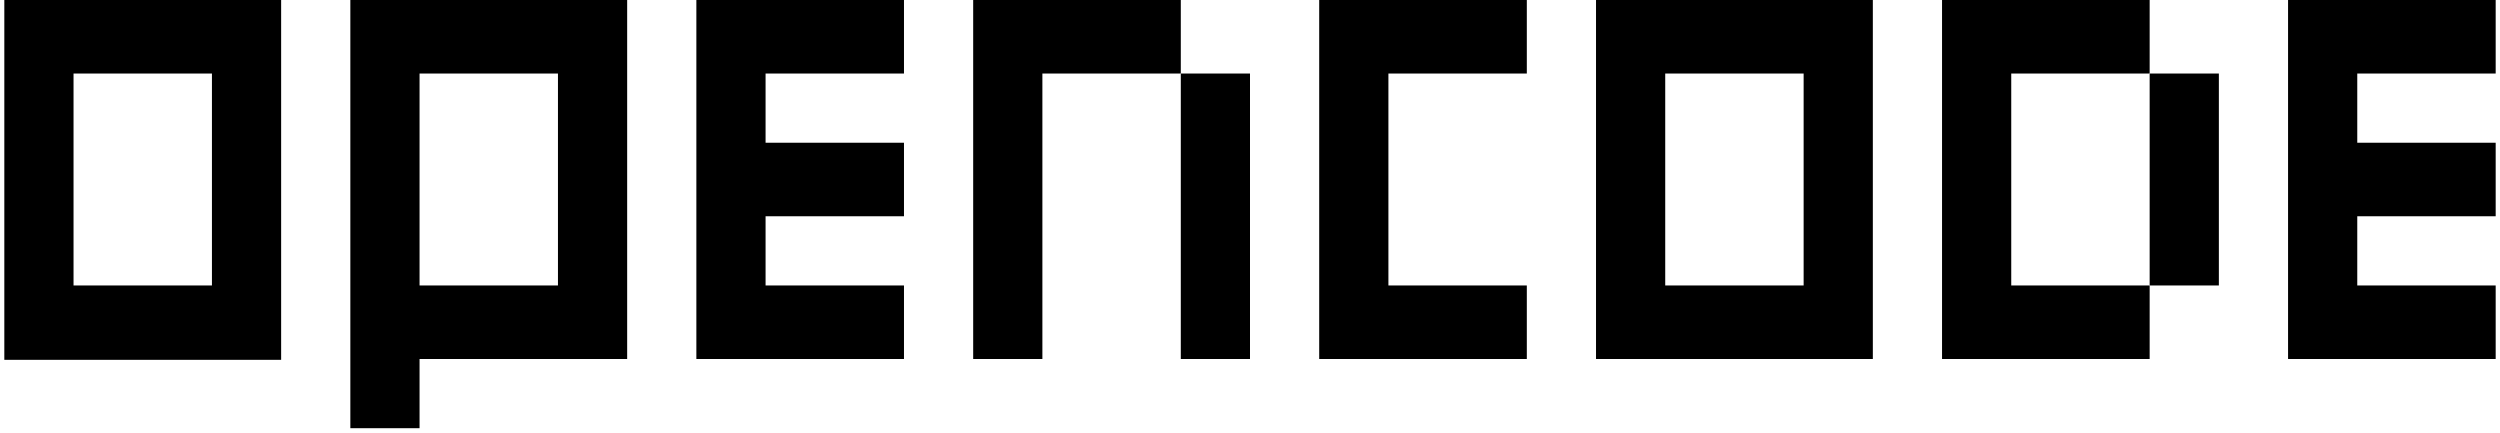
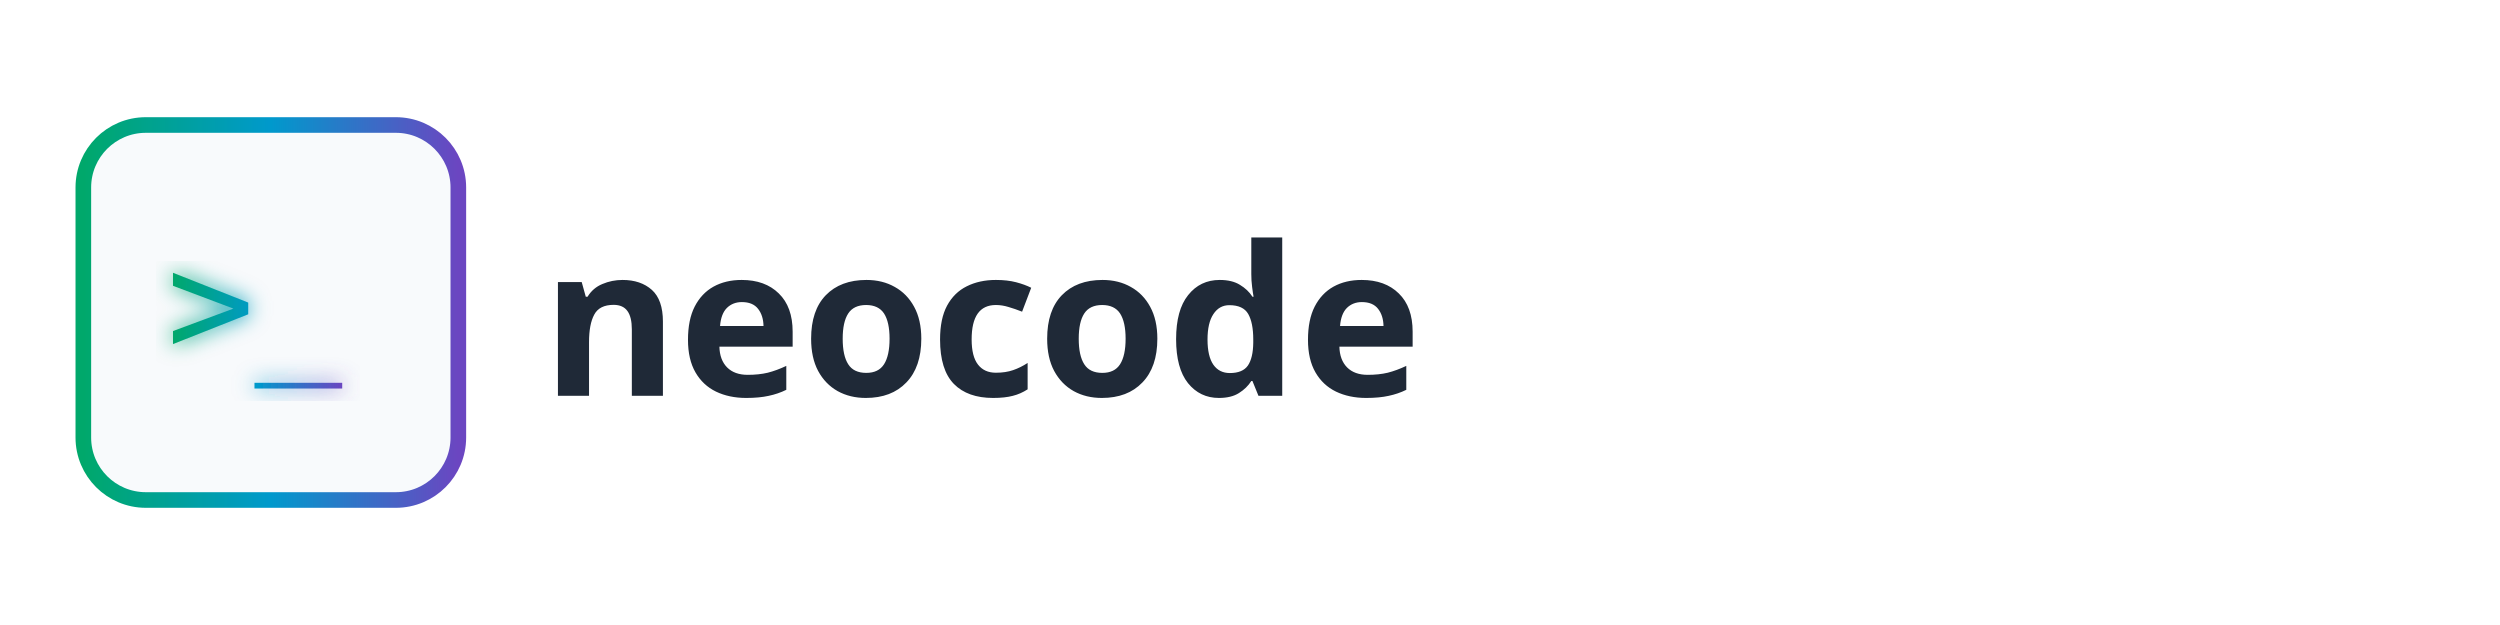
- <svg xmlns="http://www.w3.org/2000/svg" width="289" height="50" viewBox="0 0 289 50" fill="none">
-   <path d="M264.5 0H288.5V8.5H272.5V16.5H288.5V25H272.5V33H288.5V41.5H264.5V0Z" fill="black" />
-   <path d="M248.5 0H224.5V41.5H248.5V33H232.5V8.5H248.5V0Z" fill="black" />
-   <path d="M256.5 8.5H248.5V33H256.5V8.5Z" fill="black" />
-   <path fill-rule="evenodd" clip-rule="evenodd" d="M184.5 0H216.5V41.5H184.5V0ZM208.5 8.5H192.5V33H208.5V8.5Z" fill="black" />
-   <path d="M144.5 8.5H136.5V41.5H144.5V8.5Z" fill="black" />
-   <path d="M136.5 0H112.5V41.5H120.5V8.5H136.5V0Z" fill="black" />
-   <path d="M80.5 0H104.5V8.5H88.5V16.5H104.5V25H88.5V33H104.5V41.5H80.5V0Z" fill="black" />
-   <path fill-rule="evenodd" clip-rule="evenodd" d="M40.5 0H72.5V41.5H48.5V49.5H40.5V0ZM64.5 8.5H48.5V33H64.5V8.5Z" fill="black" />
-   <path fill-rule="evenodd" clip-rule="evenodd" d="M0.5 0H32.5V41.596H0.5V0ZM24.5 8.5H8.5V33H24.5V8.5Z" fill="black" />
-   <path d="M152.5 0H176.5V8.5H160.5V33H176.5V41.5H152.5V0Z" fill="black" />
+ <svg xmlns="http://www.w3.org/2000/svg" width="240" height="60" viewBox="0 0 240 60">
+   <defs>
+     <linearGradient id="terminalNeon" x1="0%" y1="0%" x2="100%" y2="0%">
+       <stop offset="0%" stop-color="#00A86B" />
+       <stop offset="50%" stop-color="#0099CC" />
+       <stop offset="100%" stop-color="#6B46C1" />
+     </linearGradient>
+     <filter id="subtleGlow">
+       <feGaussianBlur stdDeviation="1" result="blur" />
+       <feMerge>
+         <feMergeNode in="blur" />
+         <feMergeNode in="SourceGraphic" />
+       </feMerge>
+     </filter>
+   </defs>
+   <rect x="8" y="12" width="36" height="36" rx="6" fill="#F8FAFC" stroke="url(#terminalNeon)" stroke-width="1.5" />
+   <text x="16" y="34" font-family="JetBrains Mono, Fira Code, monospace" font-size="14" font-weight="500" fill="url(#terminalNeon)" filter="url(#subtleGlow)">
+     &gt;_
+   </text>
+   <text x="52" y="38" font-family="JetBrains Mono, Fira Code, system-ui, sans-serif" font-size="20" font-weight="600" fill="#1F2937">
+     neocode
+   </text>
</svg>
